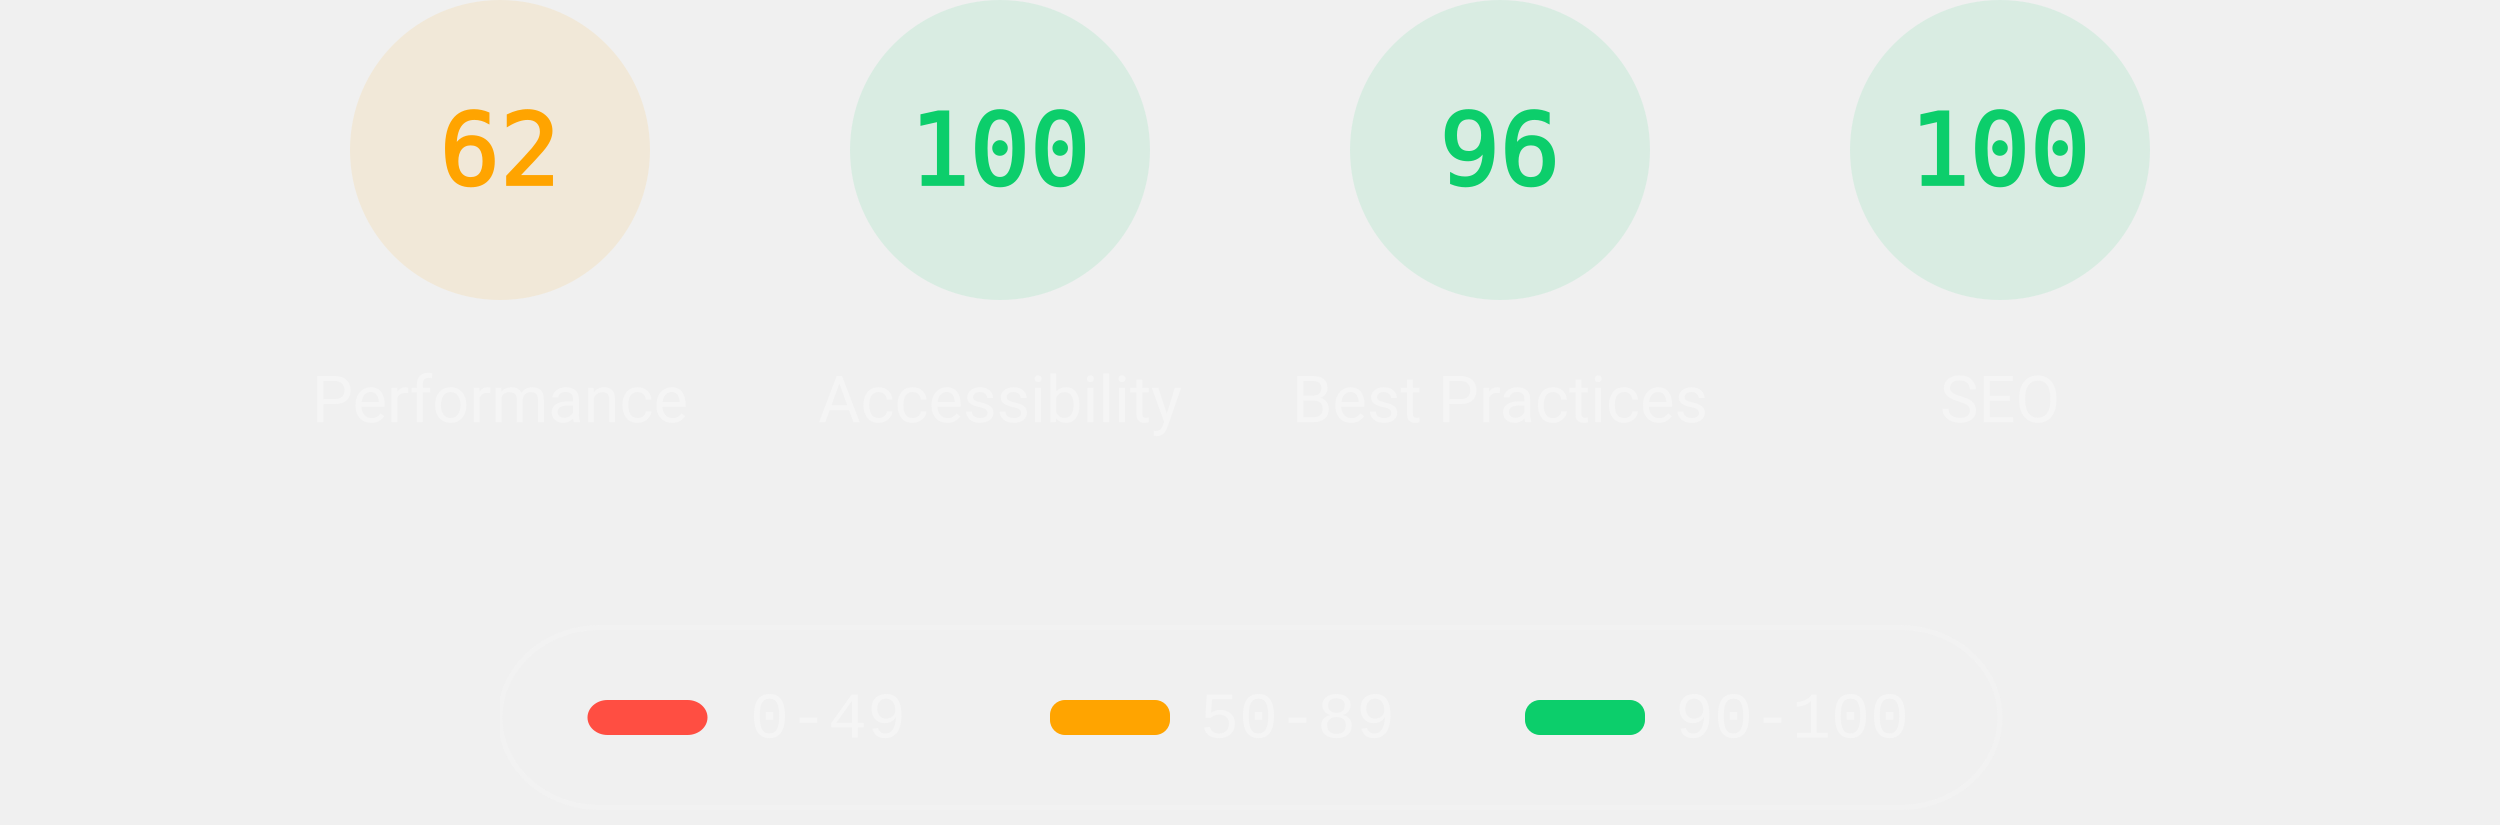
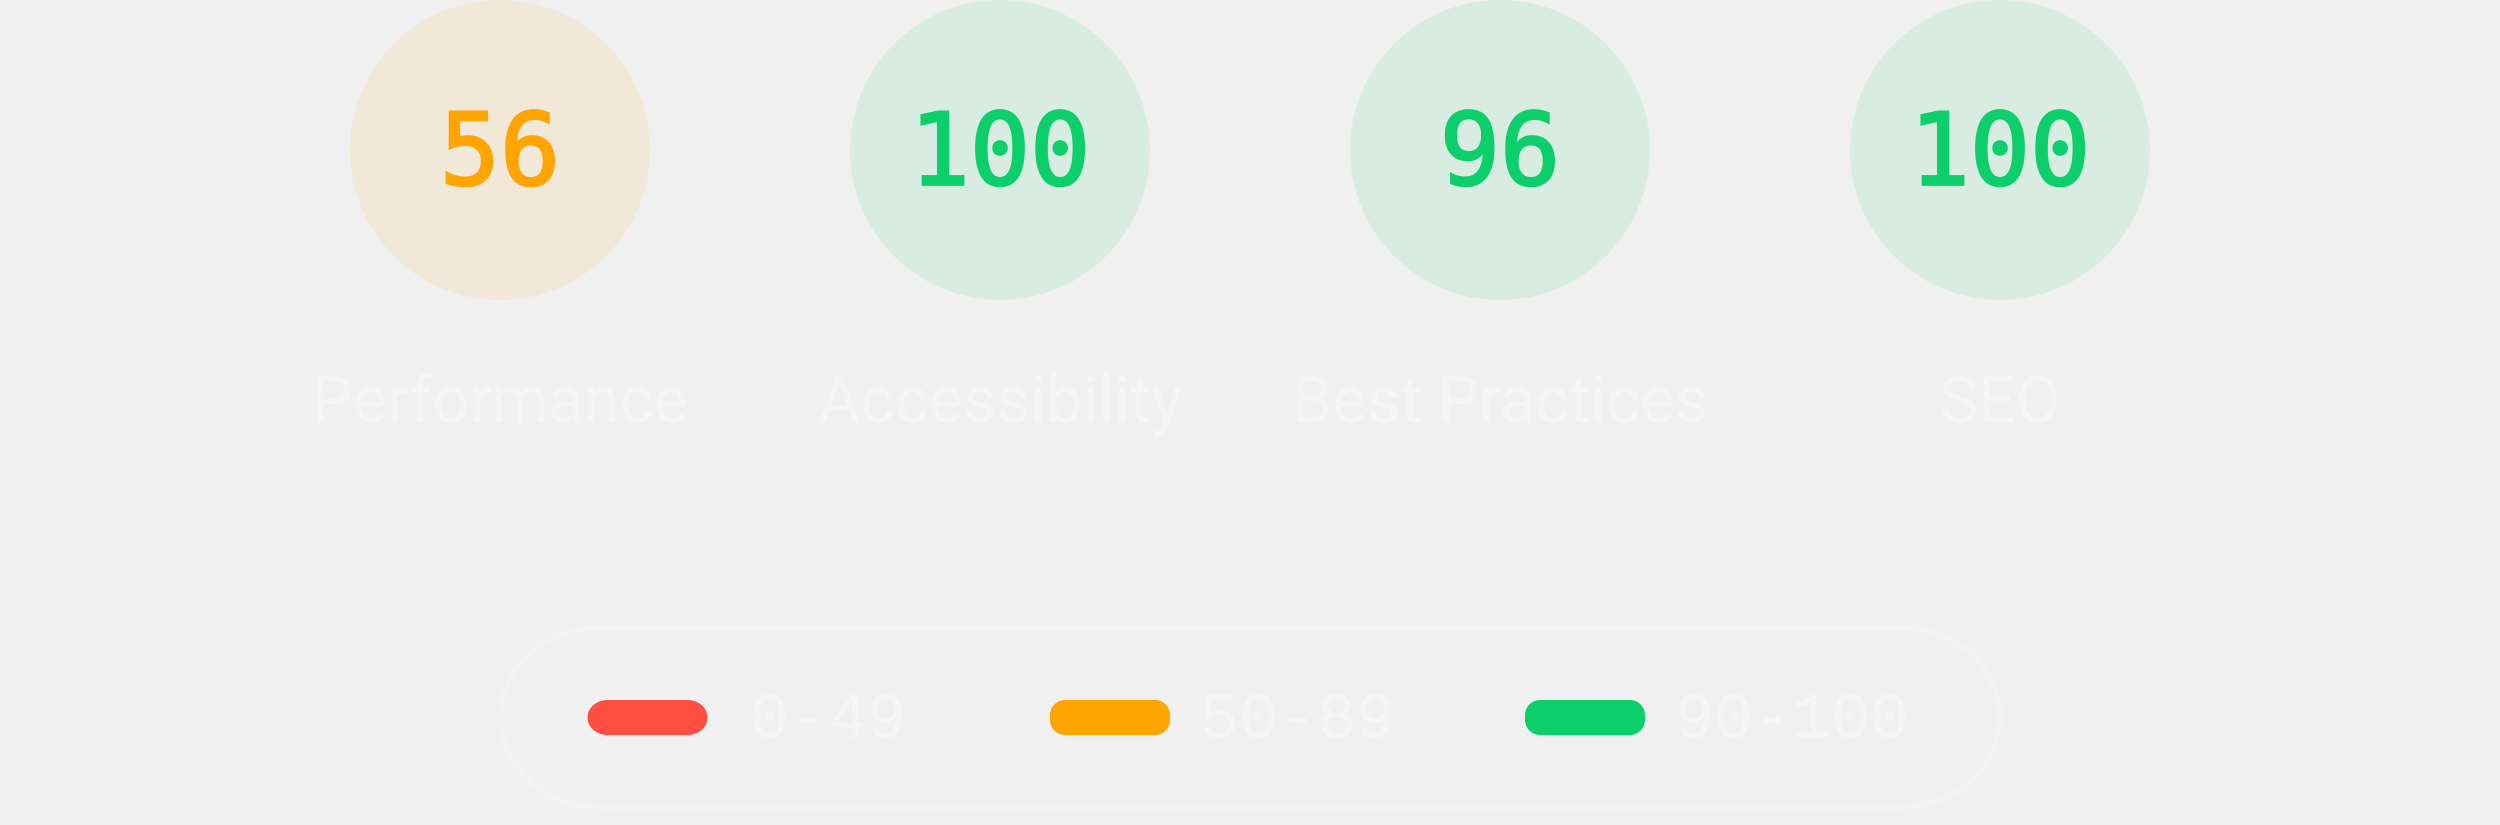
<svg xmlns="http://www.w3.org/2000/svg" class="theme--dark" fill="none" width="1000" height="330">
  <style>
			.gauge-base {
				opacity: 0.1
			}

			.gauge-arc {
				fill: none;
				animation-delay: 250ms;
				stroke-linecap: round;
				transform: rotate(-90deg);
				transform-origin: 100px 60px;
				animation: load-gauge 1s ease forwards
			}

			.guage-text {
				font-size: 40px;
				font-family: monospace;
				text-align: center
			}

			.guage-red {
				color: #ff4e42;
				fill: #ff4e42;
				stroke: #ff4e42
			}
			.guage-orange {
				color: #ffa400;
				fill: #ffa400;
				stroke: #ffa400
			}
			.guage-green {
				color: #0cce6b;
				fill: #0cce6b;
				stroke: #0cce6b
			}
			.theme--agnostic .guage-undefined {
				color: #5c5c5c;
				fill: #5c5c5c;
				stroke: #5c5c5c
			}
			.theme--light .guage-undefined {
				color: #1e1e1e;
				fill: #1e1e1e;
				stroke: #1e1e1e
			}
			.theme--dark .guage-undefined {
				color: #f5f5f5;
				fill: #f5f5f5;
				stroke: #f5f5f5
			}

			.guage-title {
				stroke: none;
				font-size: 26px;
				line-height: 26px;
				font-family: Roboto, Halvetica, Arial, sans-serif
			}
			.metric.guage-title {
				font-family: 'Courier New', Courier, monospace
			}
			.theme--agnostic .guage-title {
				color: #737373;
				fill: #737373
			}
			.theme--light .guage-title {
				color: #212121;
				fill: #212121
			}
			.theme--dark .guage-title {
				color: #f5f5f5;
				fill: #f5f5f5
			}

			@keyframes load-gauge {
				from {
					stroke-dasharray: 0 352.858
				}
			}
			.lh-gauge--pwa__disc {
				fill: #e0e0e0
			}
			.lh-gauge--pwa__logo {
				position: relative;
				fill: #b0b0b0
			}
			.lh-gauge--pwa__invisible {
				display: none
			}
			.lh-gauge--pwa__visible {
				display: inline
			}
			.guage-invisible {
				display: none
			}
			.lh-gauge--pwa__logo--primary-color {
				fill: #304ffe
			}
			.theme--agnostic .lh-gauge--pwa__logo--secondary-color {
				fill: #787878
			}
			.theme--light .lh-gauge--pwa__logo--secondary-color {
				fill: #3d3d3d
			}
			.theme--dark .lh-gauge--pwa__logo--secondary-color {
				fill: #d8b6b6
			}
			.theme--light #svg_2 {
				stroke: #00000022
			}
			.theme--agnostic #svg_2 {
				stroke: #616161
			}
			.theme--light #svg_2 {
				stroke: #00000022
			}
			.theme--dark #svg_2 {
				stroke: #f5f5f566
			}
		</style>
  <svg class="guage-div guage-perf guage-orange" viewBox="0 0 200 200" width="200" height="200" x="100" y="0">
    <circle class="gauge-base" r="56" cx="100" cy="60" stroke-width="8" />
-     <circle class="gauge-arc guage-arc-1" r="56" cx="100" cy="60" stroke-width="8" style="stroke-dasharray: 218.152, 351.858;" />
-     <text class="guage-text" x="100px" y="60px" alignment-baseline="central" dominant-baseline="central" text-anchor="middle">62</text>
+     <circle class="gauge-arc guage-arc-1" r="56" cx="100" cy="60" stroke-width="8" style="stroke-dasharray: 197.04, 351.858;" />
+     <text class="guage-text" x="100px" y="60px" alignment-baseline="central" dominant-baseline="central" text-anchor="middle">56</text>
    <text class="guage-title" x="100px" y="160px" alignment-baseline="central" dominant-baseline="central" text-anchor="middle">Performance</text>
  </svg>
  <svg class="guage-div guage-acc guage-green" viewBox="0 0 200 200" width="200" height="200" x="300" y="0">
    <circle class="gauge-base" r="56" cx="100" cy="60" stroke-width="8" />
    <circle class="gauge-arc guage-arc-2" r="56" cx="100" cy="60" stroke-width="8" style="stroke-dasharray: 351.858, 351.858;" />
    <text class="guage-text" x="100px" y="60px" alignment-baseline="central" dominant-baseline="central" text-anchor="middle">100</text>
    <text class="guage-title" x="100px" y="160px" alignment-baseline="central" dominant-baseline="central" text-anchor="middle">Accessibility</text>
  </svg>
  <svg class="guage-div guage-best guage-green" viewBox="0 0 200 200" width="200" height="200" x="500" y="0">
    <circle class="gauge-base" r="56" cx="100" cy="60" stroke-width="8" />
    <circle class="gauge-arc guage-arc-3" r="56" cx="100" cy="60" stroke-width="8" style="stroke-dasharray: 337.784, 351.858;" />
    <text class="guage-text" x="100px" y="60px" alignment-baseline="central" dominant-baseline="central" text-anchor="middle">96</text>
    <text class="guage-title" x="100px" y="160px" alignment-baseline="central" dominant-baseline="central" text-anchor="middle">Best Practices</text>
  </svg>
  <svg class="guage-div guage-seo guage-green" viewBox="0 0 200 200" width="200" height="200" x="700" y="0">
    <circle class="gauge-base" r="56" cx="100" cy="60" stroke-width="8" />
    <circle class="gauge-arc guage-arc-4" r="56" cx="100" cy="60" stroke-width="8" style="stroke-dasharray: 351.858, 351.858;" />
    <text class="guage-text" x="100px" y="60px" alignment-baseline="central" dominant-baseline="central" text-anchor="middle">100</text>
    <text class="guage-title" x="100px" y="160px" alignment-baseline="central" dominant-baseline="central" text-anchor="middle">SEO</text>
  </svg>
  <svg class="guage-div guage-pwa guage-invisible" viewBox="0 0 200 200" width="200" height="200" x="900" y="0">
    <svg viewBox="0 0 60 60" width="112" height="112" x="44" y="4">
      <defs>
        <linearGradient id="lh-gauge--pwa__check-circle__gradient-0" x1="50%" y1="0%" x2="50%" y2="100%">
          <stop stop-color="#00C852" offset="0%" />
          <stop stop-color="#009688" offset="100%" />
        </linearGradient>
        <linearGradient id="lh-gauge--pwa__installable__shadow-gradient-0" x1="76.056%" x2="24.111%" y1="82.995%" y2="24.735%">
          <stop stop-color="#A5D6A7" offset="0%" />
          <stop stop-color="#80CBC4" offset="100%" />
        </linearGradient>
        <linearGradient id="lh-gauge--pwa__fast-reliable__shadow-gradient-0" x1="76.056%" y1="82.995%" x2="25.678%" y2="26.493%">
          <stop stop-color="#64B5F6" offset="0%" />
          <stop stop-color="#2979FF" offset="100%" />
        </linearGradient>
        <g id="lh-gauge--pwa__fast-reliable-badge-0">
          <circle fill="#FFFFFF" cx="10" cy="10" r="10" />
          <path fill="#304FFE" d="M10 3.58l5.25 2.34v3.5c0 3.23-2.24 6.26-5.25 7-3.01-.74-5.25-3.77-5.25-7v-3.5L10 3.58zm-.47 10.74l2.76-4.83.03-.07c.04-.08 0-.24-.22-.24h-1.64l.47-3.26h-.47l-2.7 4.77c-.02.01.05-.1-.04.05-.09.16-.1.31.18.31h1.63l-.47 3.27h.47z" />
        </g>
        <g id="lh-gauge--pwa__installable-badge-0">
          <circle fill="#FFFFFF" cx="10" cy="10" r="10" />
          <path fill="#009688" d="M10 4.167A5.835 5.835 0 0 0 4.167 10 5.835 5.835 0 0 0 10 15.833 5.835 5.835 0 0 0 15.833 10 5.835 5.835 0 0 0 10 4.167zm2.917 6.416h-2.334v2.334H9.417v-2.334H7.083V9.417h2.334V7.083h1.166v2.334h2.334v1.166z" />
        </g>
      </defs>
      <g stroke="none" fill-rule="nonzero">
        <circle class="lh-gauge--pwa__disc" cx="30" cy="30" r="30" />
        <g class="lh-gauge--pwa__logo">
          <path d="M35.66 19.39l.7-1.75h2L37.4 15 38.6 12l3.4 9h-2.51l-.58-1.61z" />
          <path d="M33.52 21l3.65-9h-2.42l-2.5 5.82L30.5 12h-1.86l-1.9 5.82-1.35-2.65-1.21 3.72L25.4 21h2.38l1.72-5.2 1.64 5.2z" />
          <path fill-rule="nonzero" d="M20.3 17.91h1.48c.45 0 .85-.05 1.2-.15l.39-1.18 1.07-3.3a2.64 2.64 0 0 0-.28-.37c-.55-.6-1.36-.91-2.42-.91H18v9h2.3V17.9zm1.96-3.84c.22.22.33.5.33.87 0 .36-.1.65-.29.87-.2.23-.59.35-1.15.35h-.86v-2.41h.87c.52 0 .89.1 1.1.32z" />
        </g>
        <rect class="lh-gauge--pwa__component lh-gauge--pwa__na-line lh-gauge--pwa__invisible" fill="#FFFFFF" x="20" y="32" width="20" height="4" rx="2" />
        <g class="lh-gauge--pwa__component lh-gauge--pwa__fast-reliable-badge lh-gauge--pwa__invisible" transform="translate(20, 29)">
          <path fill="url(#lh-gauge--pwa__fast-reliable__shadow-gradient-0)" d="M33.63 19.49A30 30 0 0 1 16.2 30.36L3 17.14 17.14 3l16.49 16.49z" />
          <use href="#lh-gauge--pwa__fast-reliable-badge-0" />
        </g>
        <g class="lh-gauge--pwa__component lh-gauge--pwa__installable-badge lh-gauge--pwa__invisible" transform="translate(20, 29)">
          <path fill="url(#lh-gauge--pwa__installable__shadow-gradient-0)" d="M33.629 19.487c-4.272 5.453-10.391 9.39-17.415 10.869L3 17.142 17.142 3 33.63 19.487z" />
          <use href="#lh-gauge--pwa__installable-badge-0" />
        </g>
        <g class="lh-gauge--pwa__component lh-gauge--pwa__fast-reliable-installable-badges lh-gauge--pwa__invisible">
          <g transform="translate(8, 29)">
            <path fill="url(#lh-gauge--pwa__fast-reliable__shadow-gradient-0)" d="M16.321 30.463L3 17.143 17.142 3l22.365 22.365A29.864 29.864 0 0 1 22 31c-1.942 0-3.84-.184-5.679-.537z" />
            <use href="#lh-gauge--pwa__fast-reliable-badge-0" />
          </g>
          <g transform="translate(32, 29)">
            <path fill="url(#lh-gauge--pwa__installable__shadow-gradient-0)" d="M25.982 11.84a30.107 30.107 0 0 1-13.08 15.203L3 17.143 17.142 3l8.84 8.84z" />
            <use href="#lh-gauge--pwa__installable-badge-0" />
          </g>
        </g>
        <g class="lh-gauge--pwa__component lh-gauge--pwa__check-circle lh-gauge--pwa__invisible" transform="translate(18, 28)">
          <circle fill="#FFFFFF" cx="12" cy="12" r="12" />
          <path fill="url(#lh-gauge--pwa__check-circle__gradient-0)" d="M12 2a10 10 0 1 0 0 20 10 10 0 0 0 0-20zm-2 15l-5-5 1.41-1.41L10 14.17l7.59-7.59L19 8l-9 9z" />
        </g>
      </g>
    </svg>
    <text class="guage-title" y="160px" alignment-baseline="central" dominant-baseline="central" text-anchor="middle">
      <tspan x="100px" dy="-6px">Progressive</tspan>
      <tspan x="100px" dy="30px">Web App</tspan>
    </text>
  </svg>
  <svg width="604" height="76" x="200" y="250">
    <g>
      <rect fill="none" id="canvas_background" height="80" width="604" y="-1" x="-1" />
      <g display="none" overflow="visible" y="0" x="0" height="100%" width="100%" id="canvasGrid">
        <rect fill="url(#gridpattern)" stroke-width="0" y="0" x="0" height="100%" width="100%" />
      </g>
    </g>
    <g>
      <rect fill-opacity="0" stroke-width="2" rx="40" id="svg_2" height="72" width="600" y="1" x="0" fill="#000000" />
      <rect stroke="#000" rx="8" id="svg_3" height="14" width="48" y="30" x="35" stroke-opacity="null" stroke-width="0" fill="#ff4e42" />
      <rect stroke="#000" rx="6" id="svg_4" height="14" width="48" y="30" x="220" stroke-opacity="null" stroke-width="0" fill="#ffa400" />
      <rect stroke="#000" rx="6" id="svg_5" height="14" width="48" y="30" x="410" stroke-opacity="null" stroke-width="0" fill="#0cce6b" />
      <text class="metric guage-title" xml:space="preserve" text-anchor="start" font-size="26" id="svg_6" y="45" x="100" stroke-opacity="null" stroke-width="0" stroke="#000">0-49</text>
      <text class="metric guage-title" xml:space="preserve" text-anchor="start" font-size="26" id="svg_7" y="45" x="280" stroke-opacity="null" stroke-width="0" stroke="#000">50-89</text>
      <text class="metric guage-title" xml:space="preserve" text-anchor="start" font-size="26" id="svg_8" y="45" x="470" stroke-opacity="null" stroke-width="0" stroke="#000">90-100</text>
    </g>
  </svg>
</svg>
